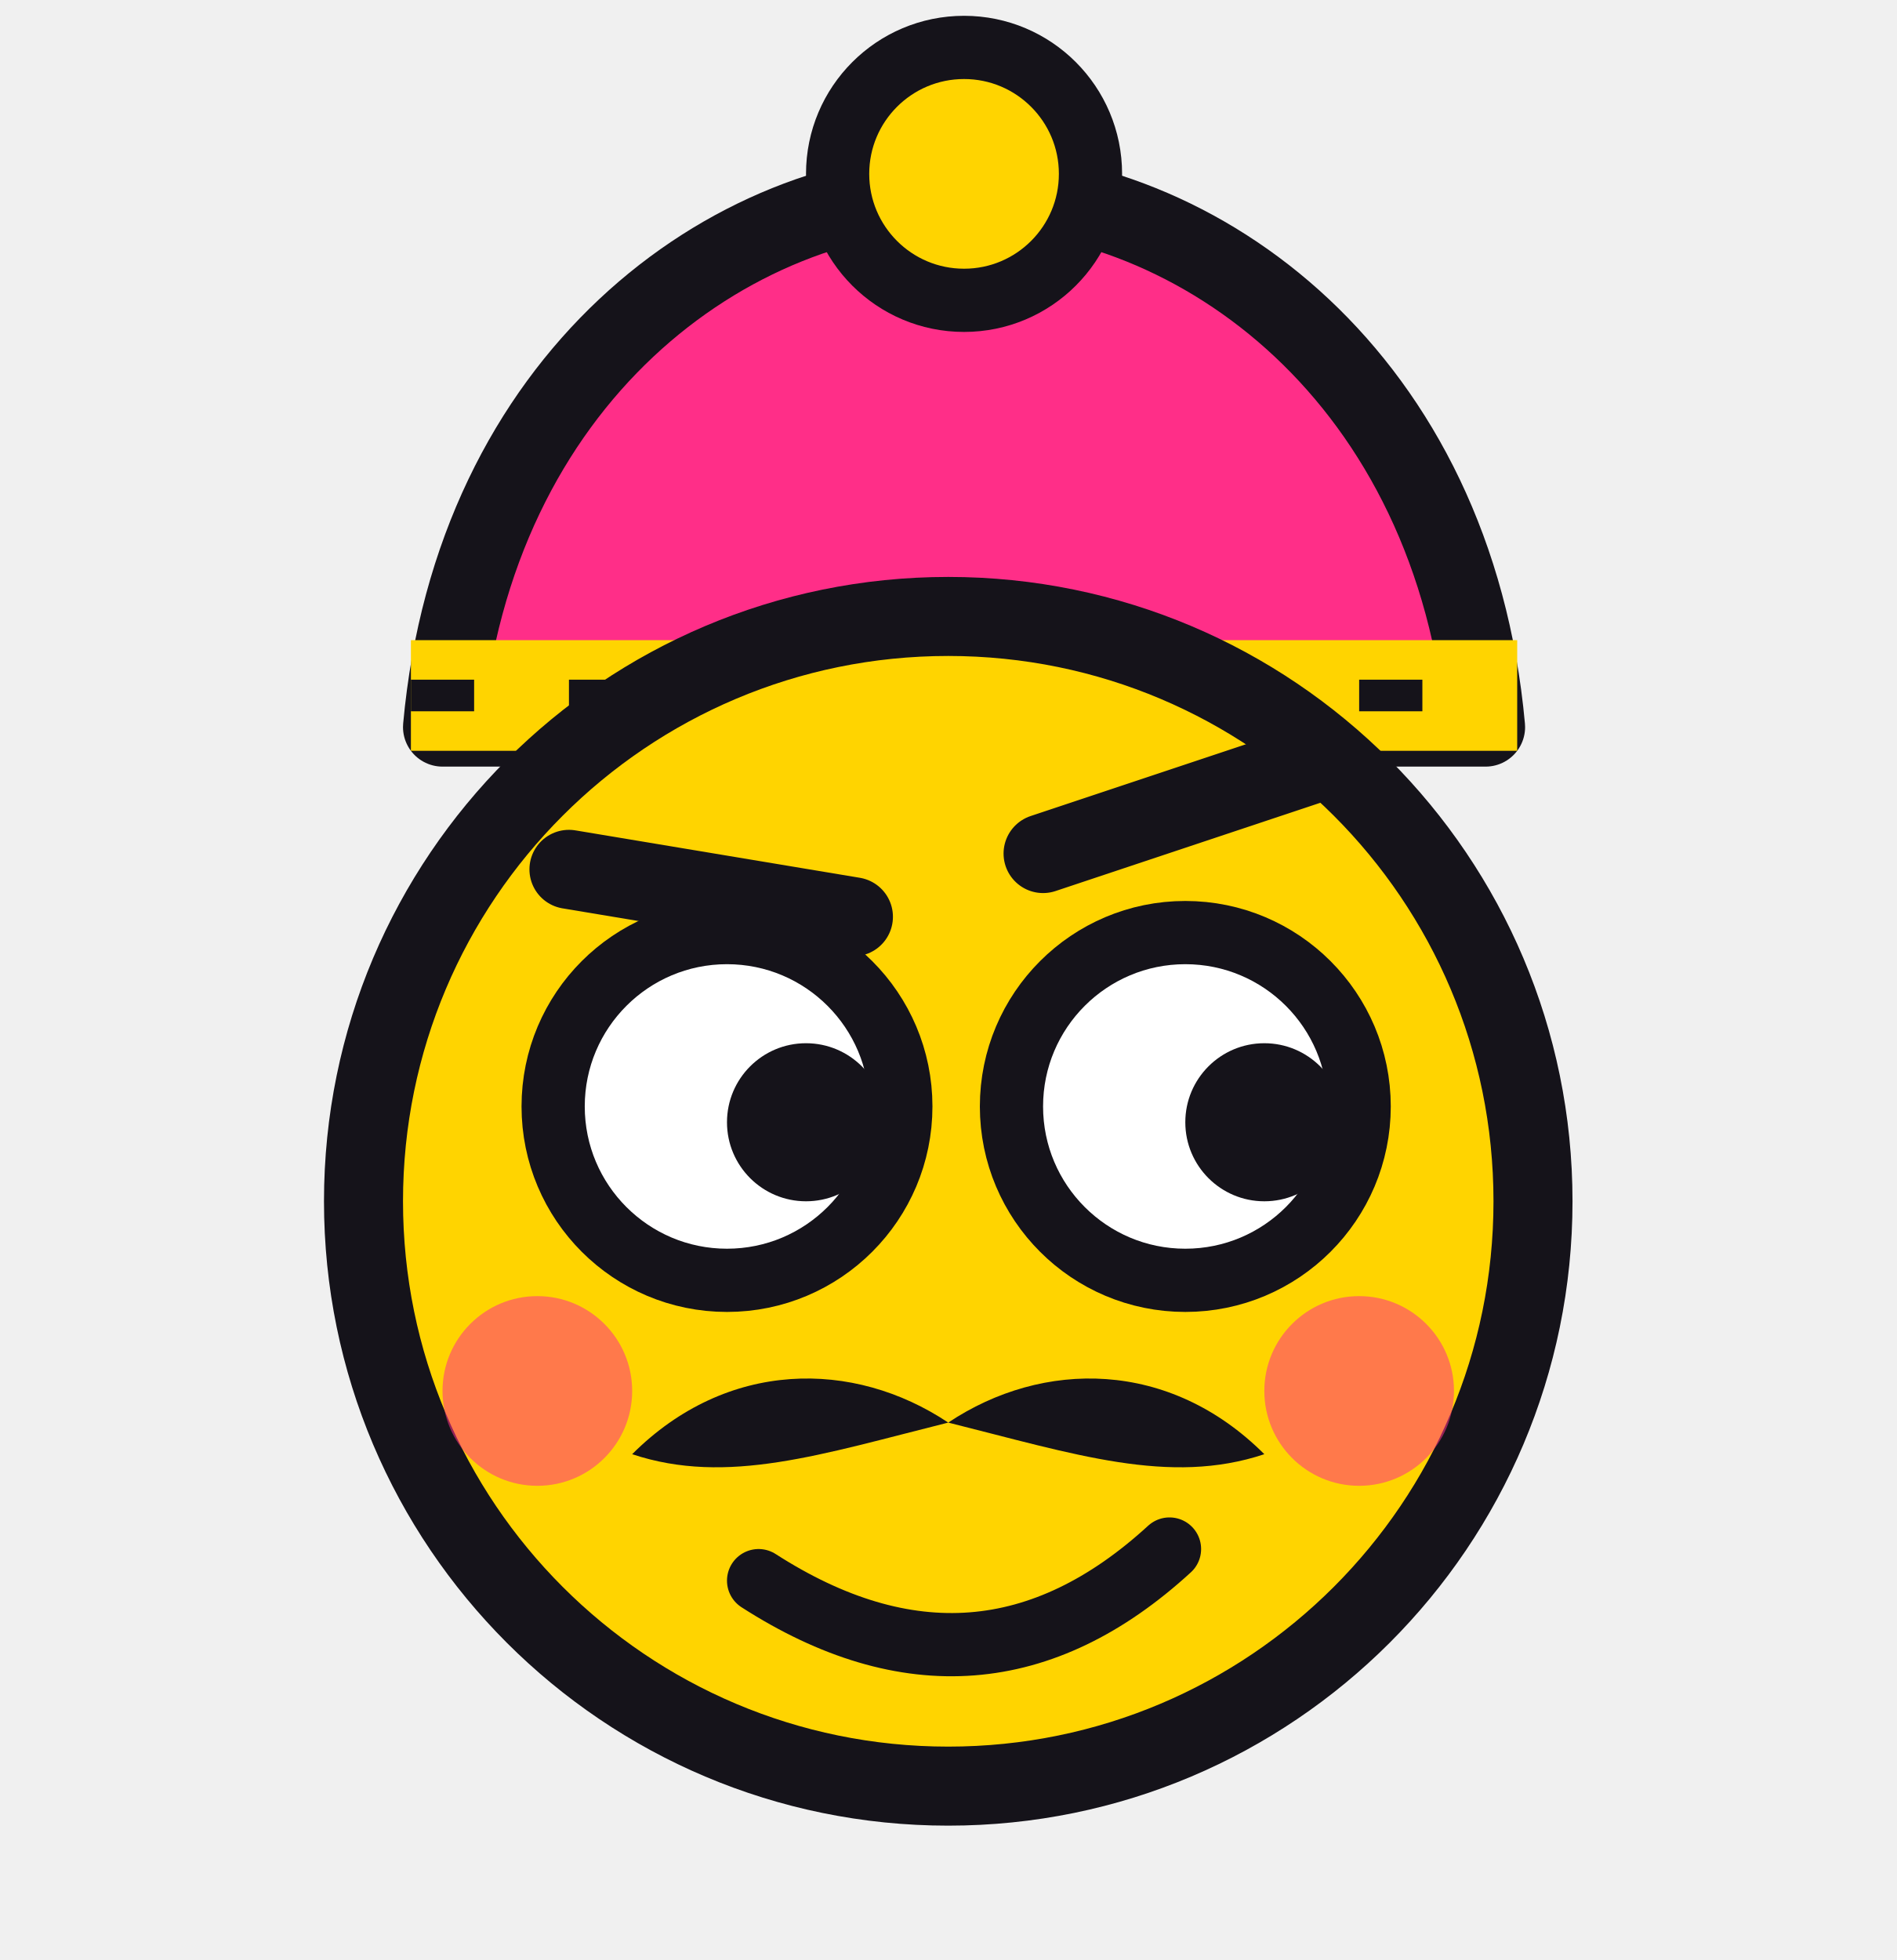
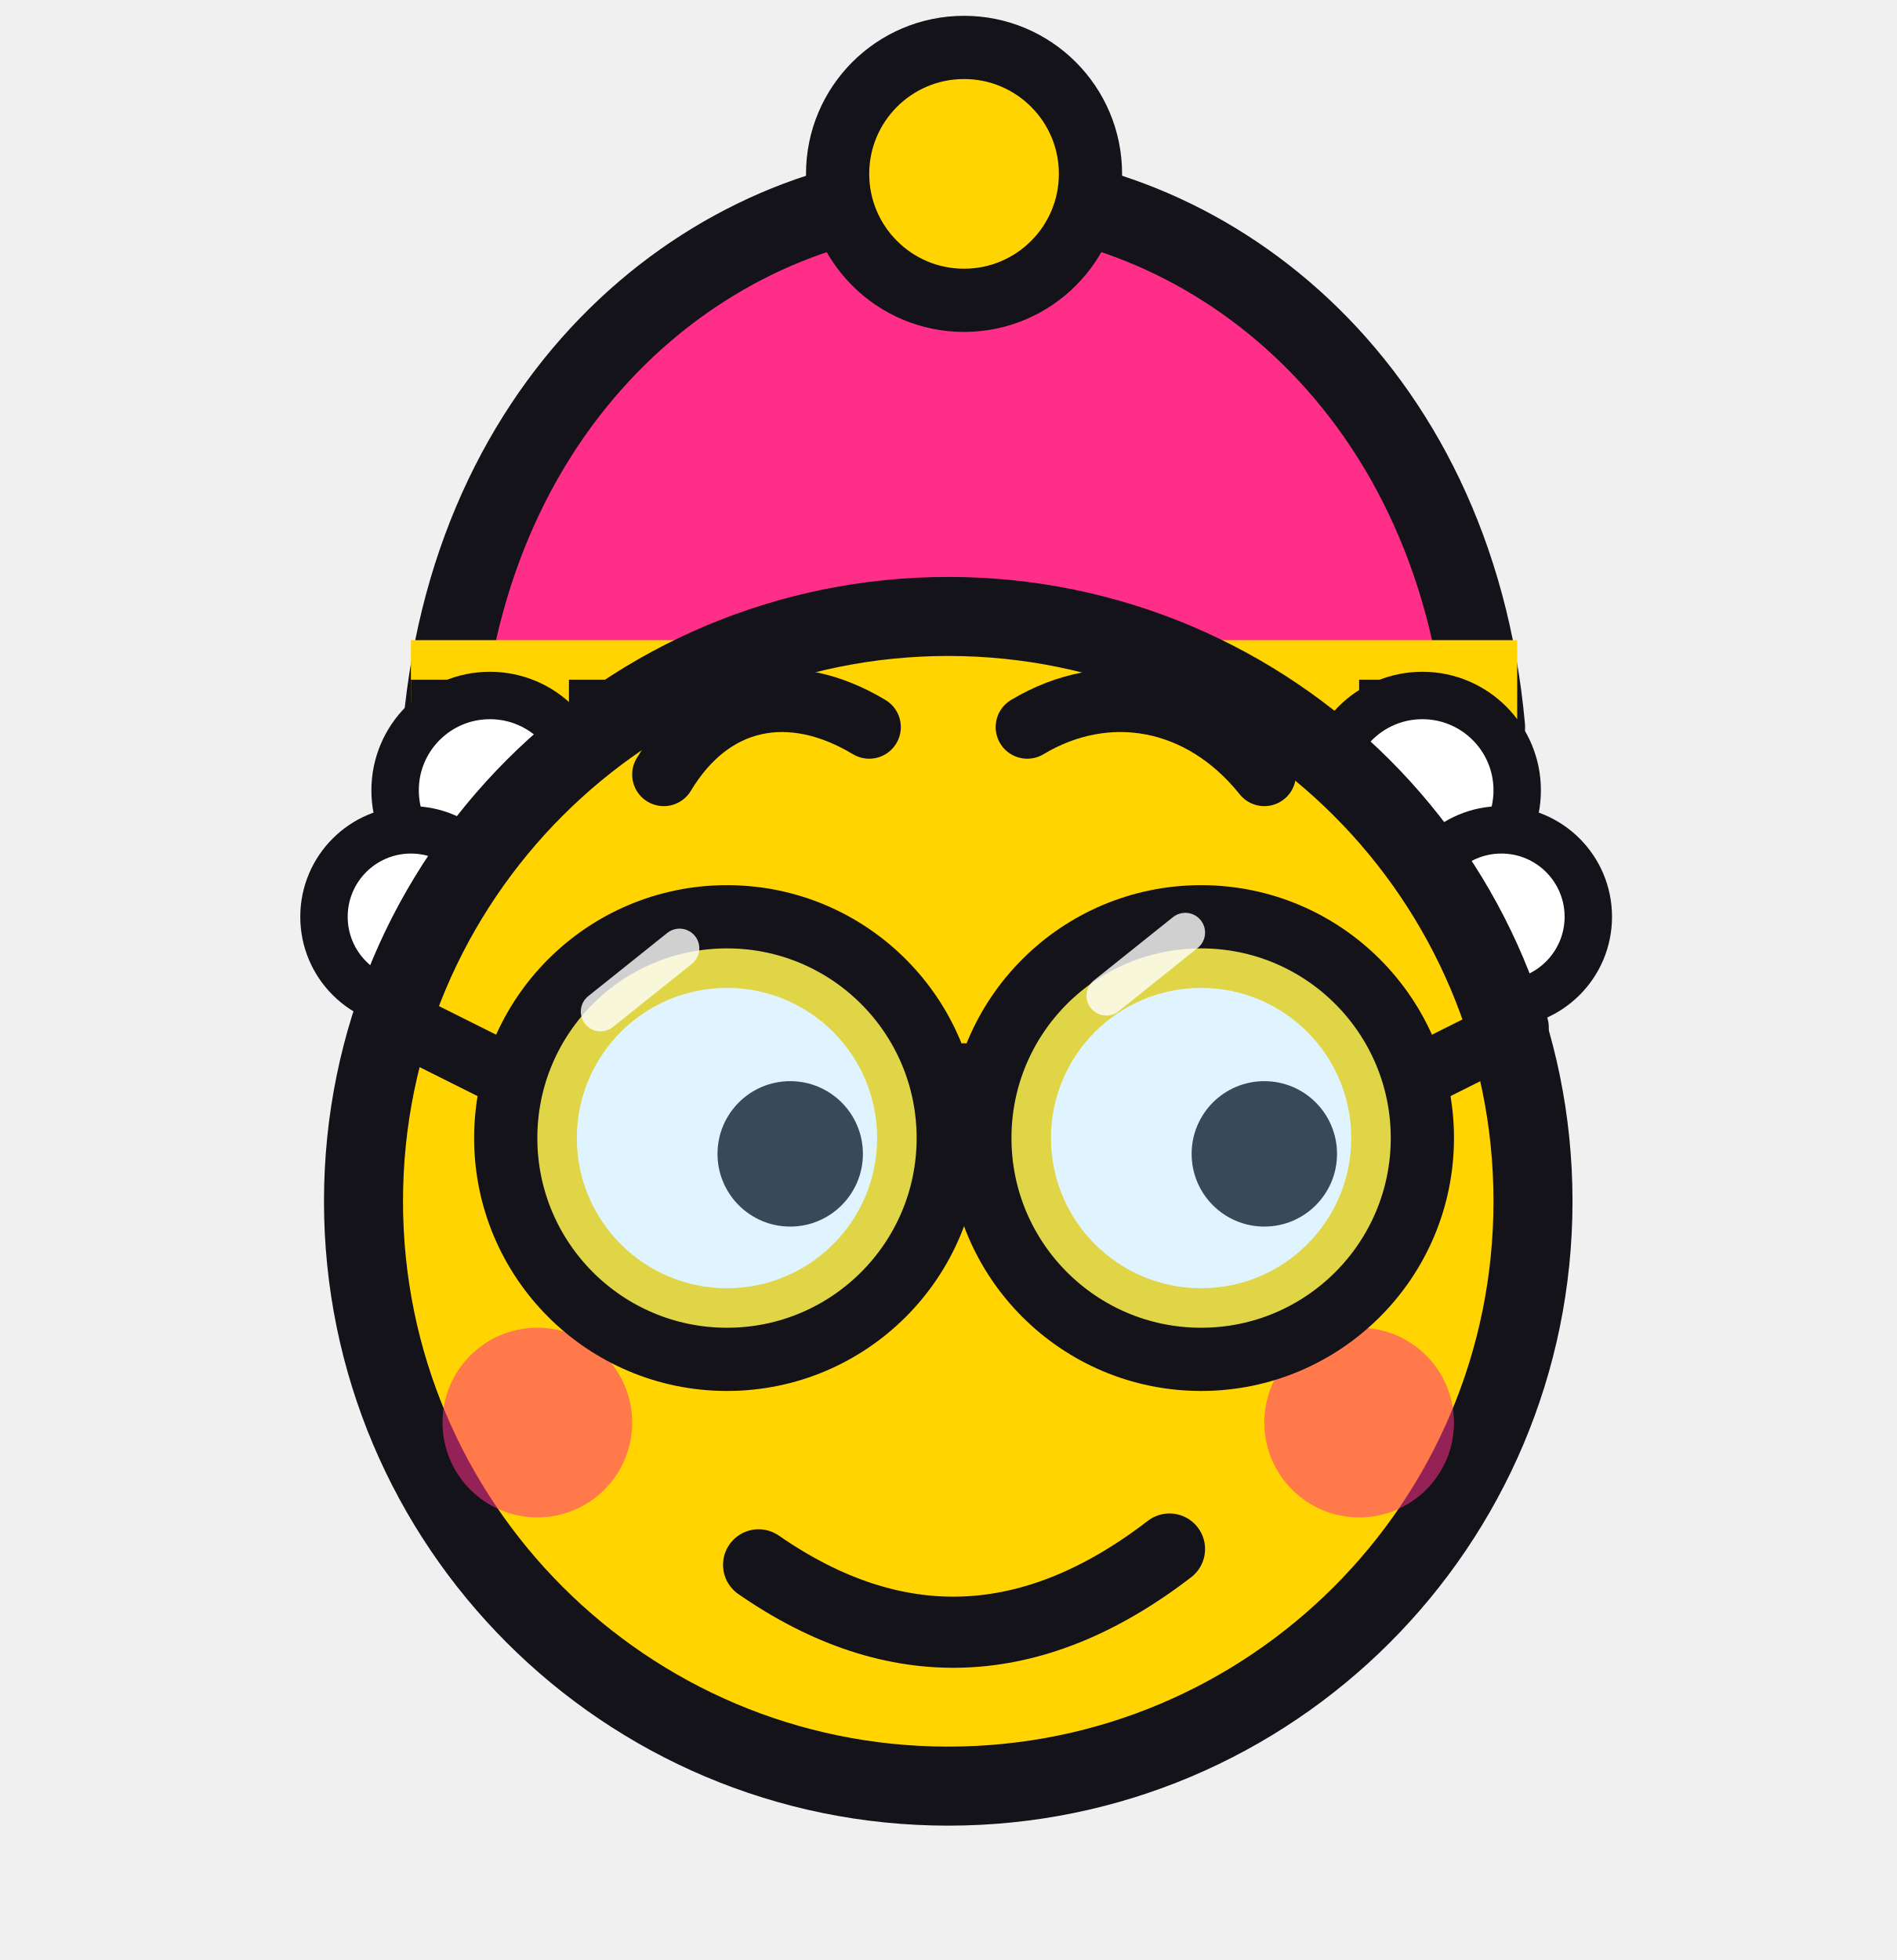
<svg xmlns="http://www.w3.org/2000/svg" viewBox="0 0 120 124">
  <path d="M28 46c2-22 18-34 33-34s31 12 33 34z" fill="#FF2E88" stroke="#15131A" stroke-width="5" stroke-linejoin="round" />
  <path d="M26 44h70" stroke="#FFD400" stroke-width="7" />
  <path d="M26 44h70" stroke="#15131A" stroke-width="2" stroke-dasharray="4 6" />
  <circle cx="61" cy="11" r="8" fill="#FFD400" stroke="#15131A" stroke-width="4" />
+   <g fill="#fff" stroke="#15131A" stroke-width="3" stroke-linejoin="round">
+     <circle cx="31" cy="50" r="6" />
+     <circle cx="26" cy="58" r="5.5" />
+     <circle cx="30" cy="65" r="4.5" />
+     <circle cx="90" cy="50" r="6" />
+     <circle cx="95" cy="58" r="5.5" />
+     <circle cx="91" cy="65" r="4.5" />
+   </g>
  <circle cx="60" cy="76" r="37" fill="#FFD400" stroke="#15131A" stroke-width="5" />
-   <circle cx="34" cy="88" r="6" fill="#FF2E88" opacity=".55" />
-   <circle cx="86" cy="88" r="6" fill="#FF2E88" opacity=".55" />
-   <circle cx="46" cy="70" r="11" fill="#fff" stroke="#15131A" stroke-width="4" />
-   <circle cx="75" cy="70" r="11" fill="#fff" stroke="#15131A" stroke-width="4" />
-   <circle cx="51" cy="71" r="5" fill="#15131A" />
-   <circle cx="80" cy="71" r="5" fill="#15131A" />
-   <path d="M36 55l18 3M66 54l18-6" stroke="#15131A" stroke-width="5" stroke-linecap="round" />
-   <path d="M40 92c6-6 14-6 20-2 6-4 14-4 20 2-6 2-12 0-20-2-8 2-14 4-20 2z" fill="#15131A" />
-   <path d="M48 100q14 9 26-2" fill="none" stroke="#15131A" stroke-width="4" stroke-linecap="round" />
+   <circle cx="34" cy="90" r="6" fill="#FF2E88" opacity=".55" />
+   <circle cx="86" cy="90" r="6" fill="#FF2E88" opacity=".55" />
+   <path d="M42 49c3-5 8-6 13-3M65 46c5-3 11-2 15 3" fill="none" stroke="#15131A" stroke-width="4" stroke-linecap="round" />
+   <circle cx="46" cy="72" r="9.5" fill="#fff" />
+   <circle cx="76" cy="72" r="9.5" fill="#fff" />
+   <circle cx="50" cy="73" r="4.6" fill="#15131A" />
+   <circle cx="80" cy="73" r="4.6" fill="#15131A" />
+   <g fill="#8FD6FF" fill-opacity=".28" stroke="#15131A" stroke-width="4">
+     <circle cx="46" cy="72" r="14" />
+     <circle cx="76" cy="72" r="14" />
+   </g>
+   <path d="M60 70q1-4 2 0" fill="none" stroke="#15131A" stroke-width="4" stroke-linecap="round" />
+   <path d="M32 68l-6-3M90 68l6-3" stroke="#15131A" stroke-width="4" stroke-linecap="round" />
+   <path d="M38 64l5-4M70 63l5-4" stroke="#fff" stroke-width="2.5" stroke-linecap="round" opacity=".8" />
+   <path d="M48 99q13 9 26-1" fill="none" stroke="#15131A" stroke-width="4.5" stroke-linecap="round" />
</svg>
